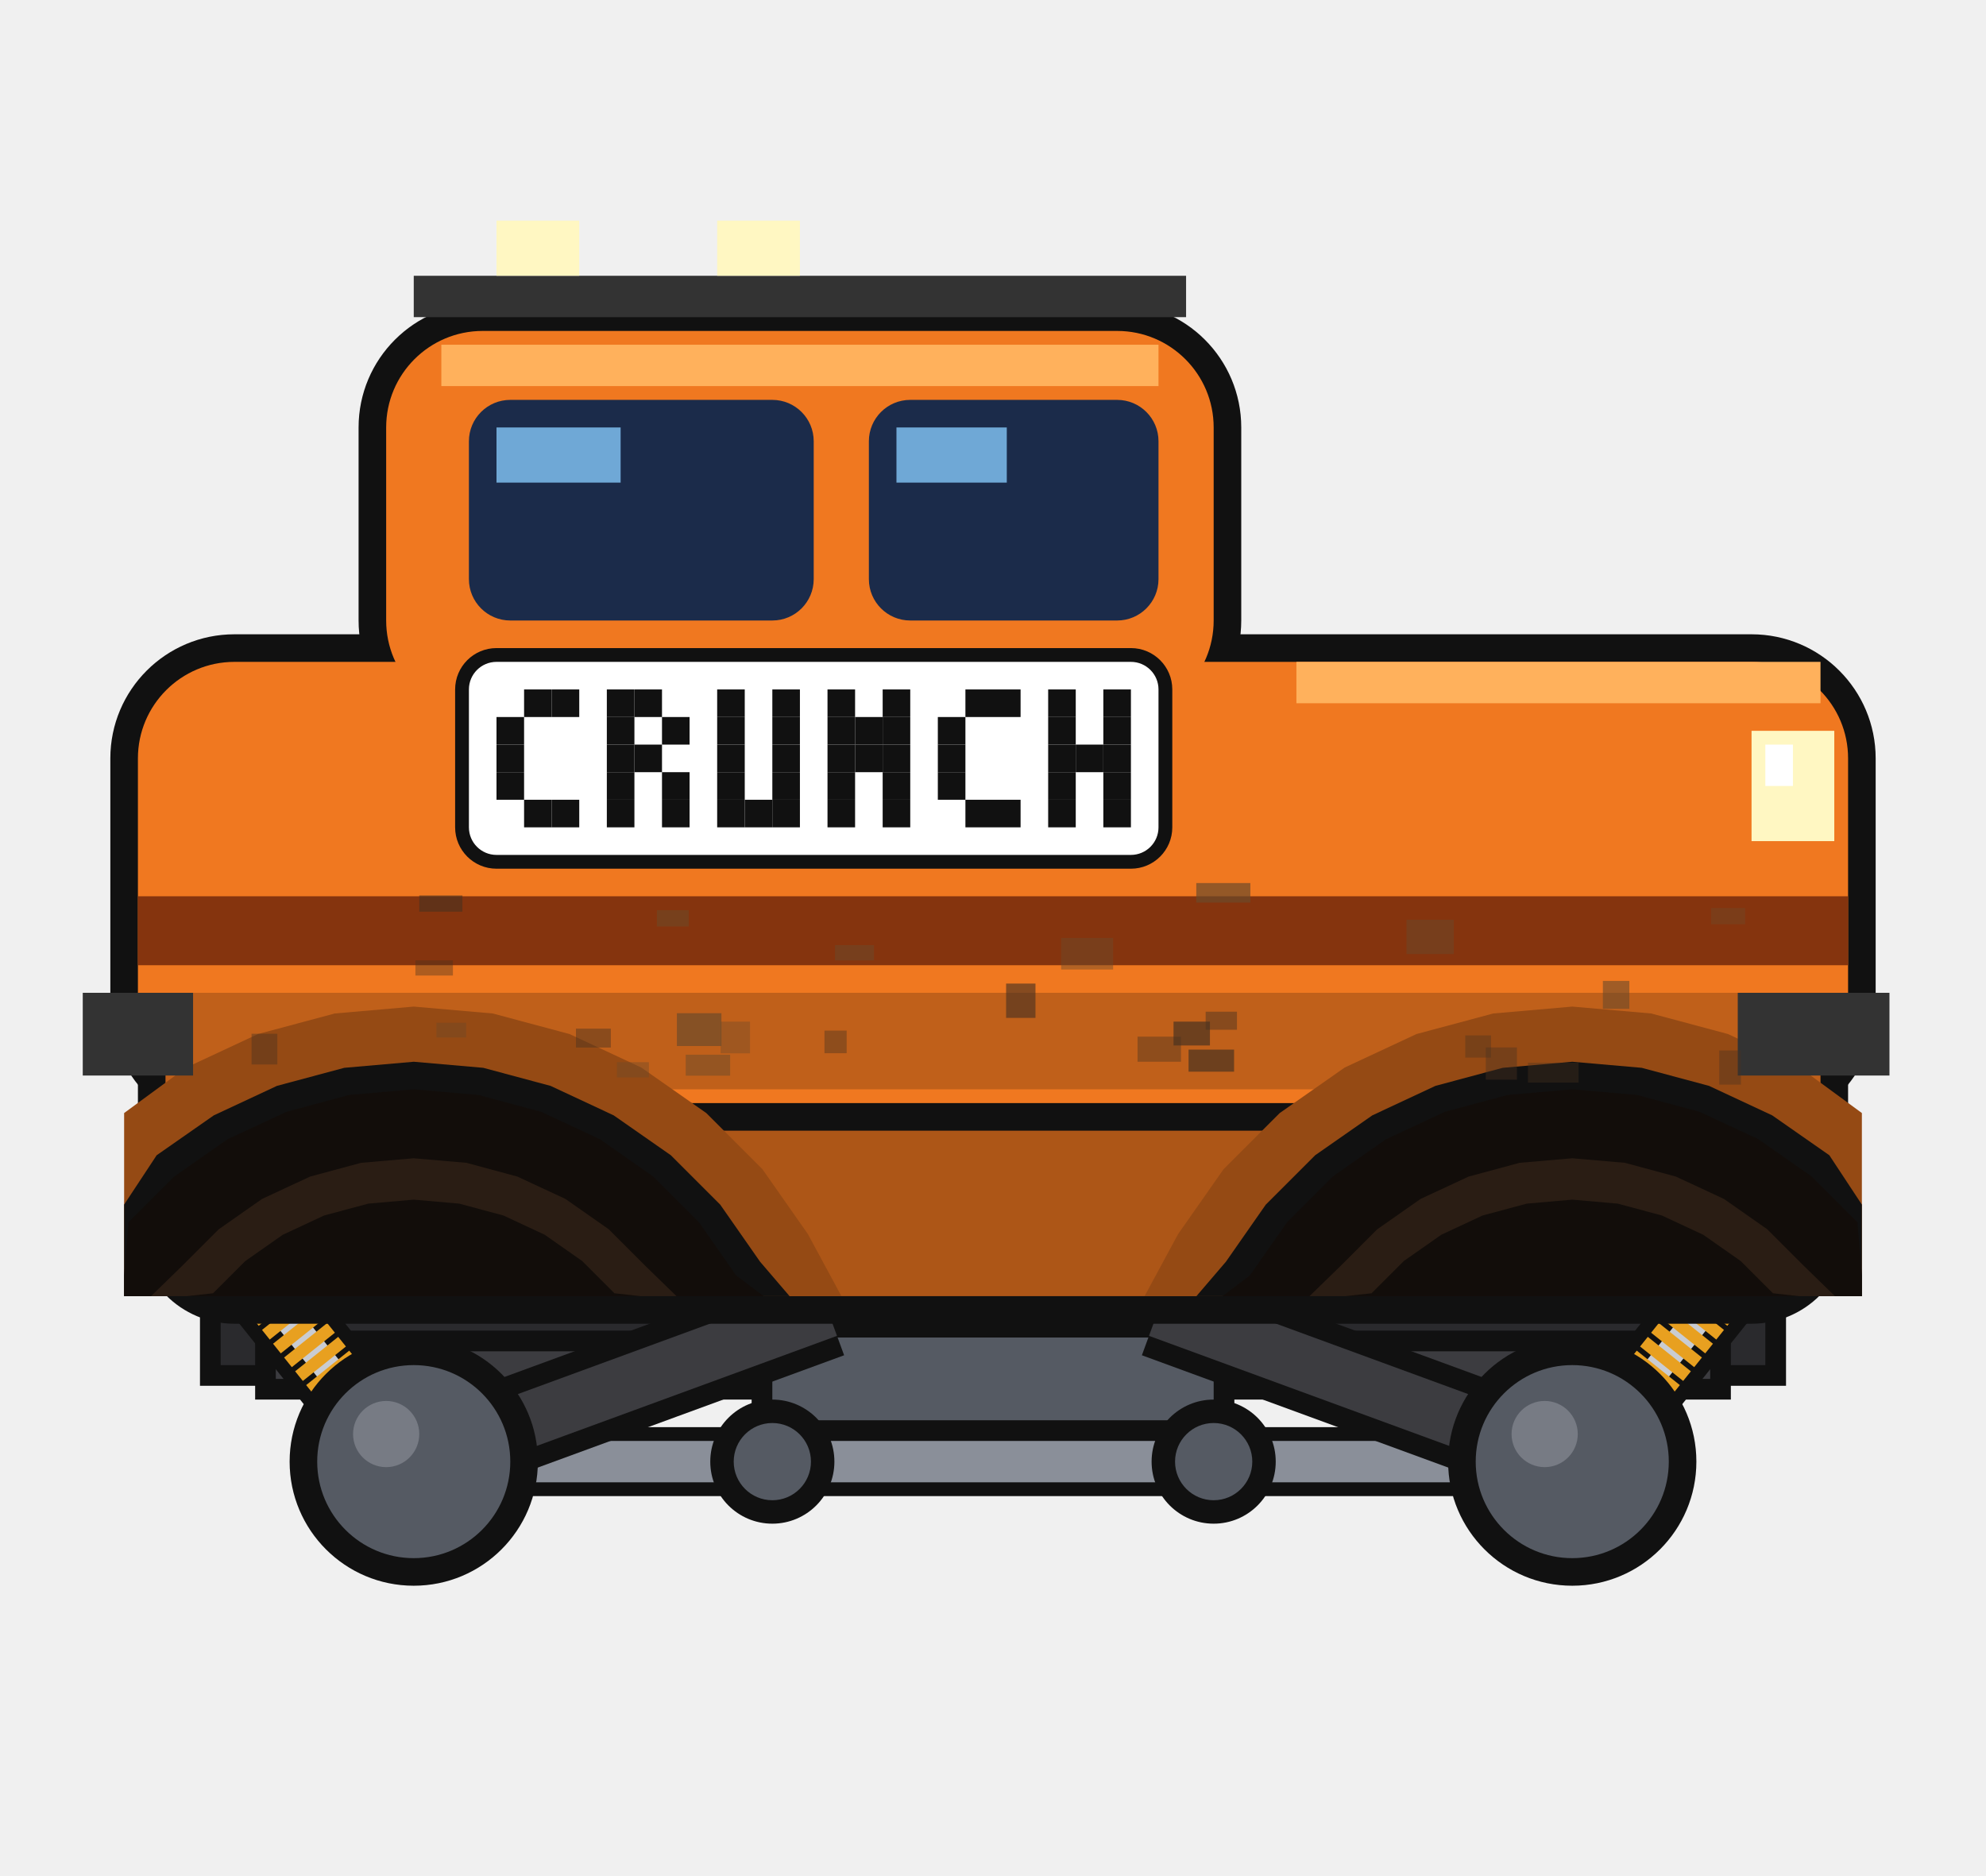
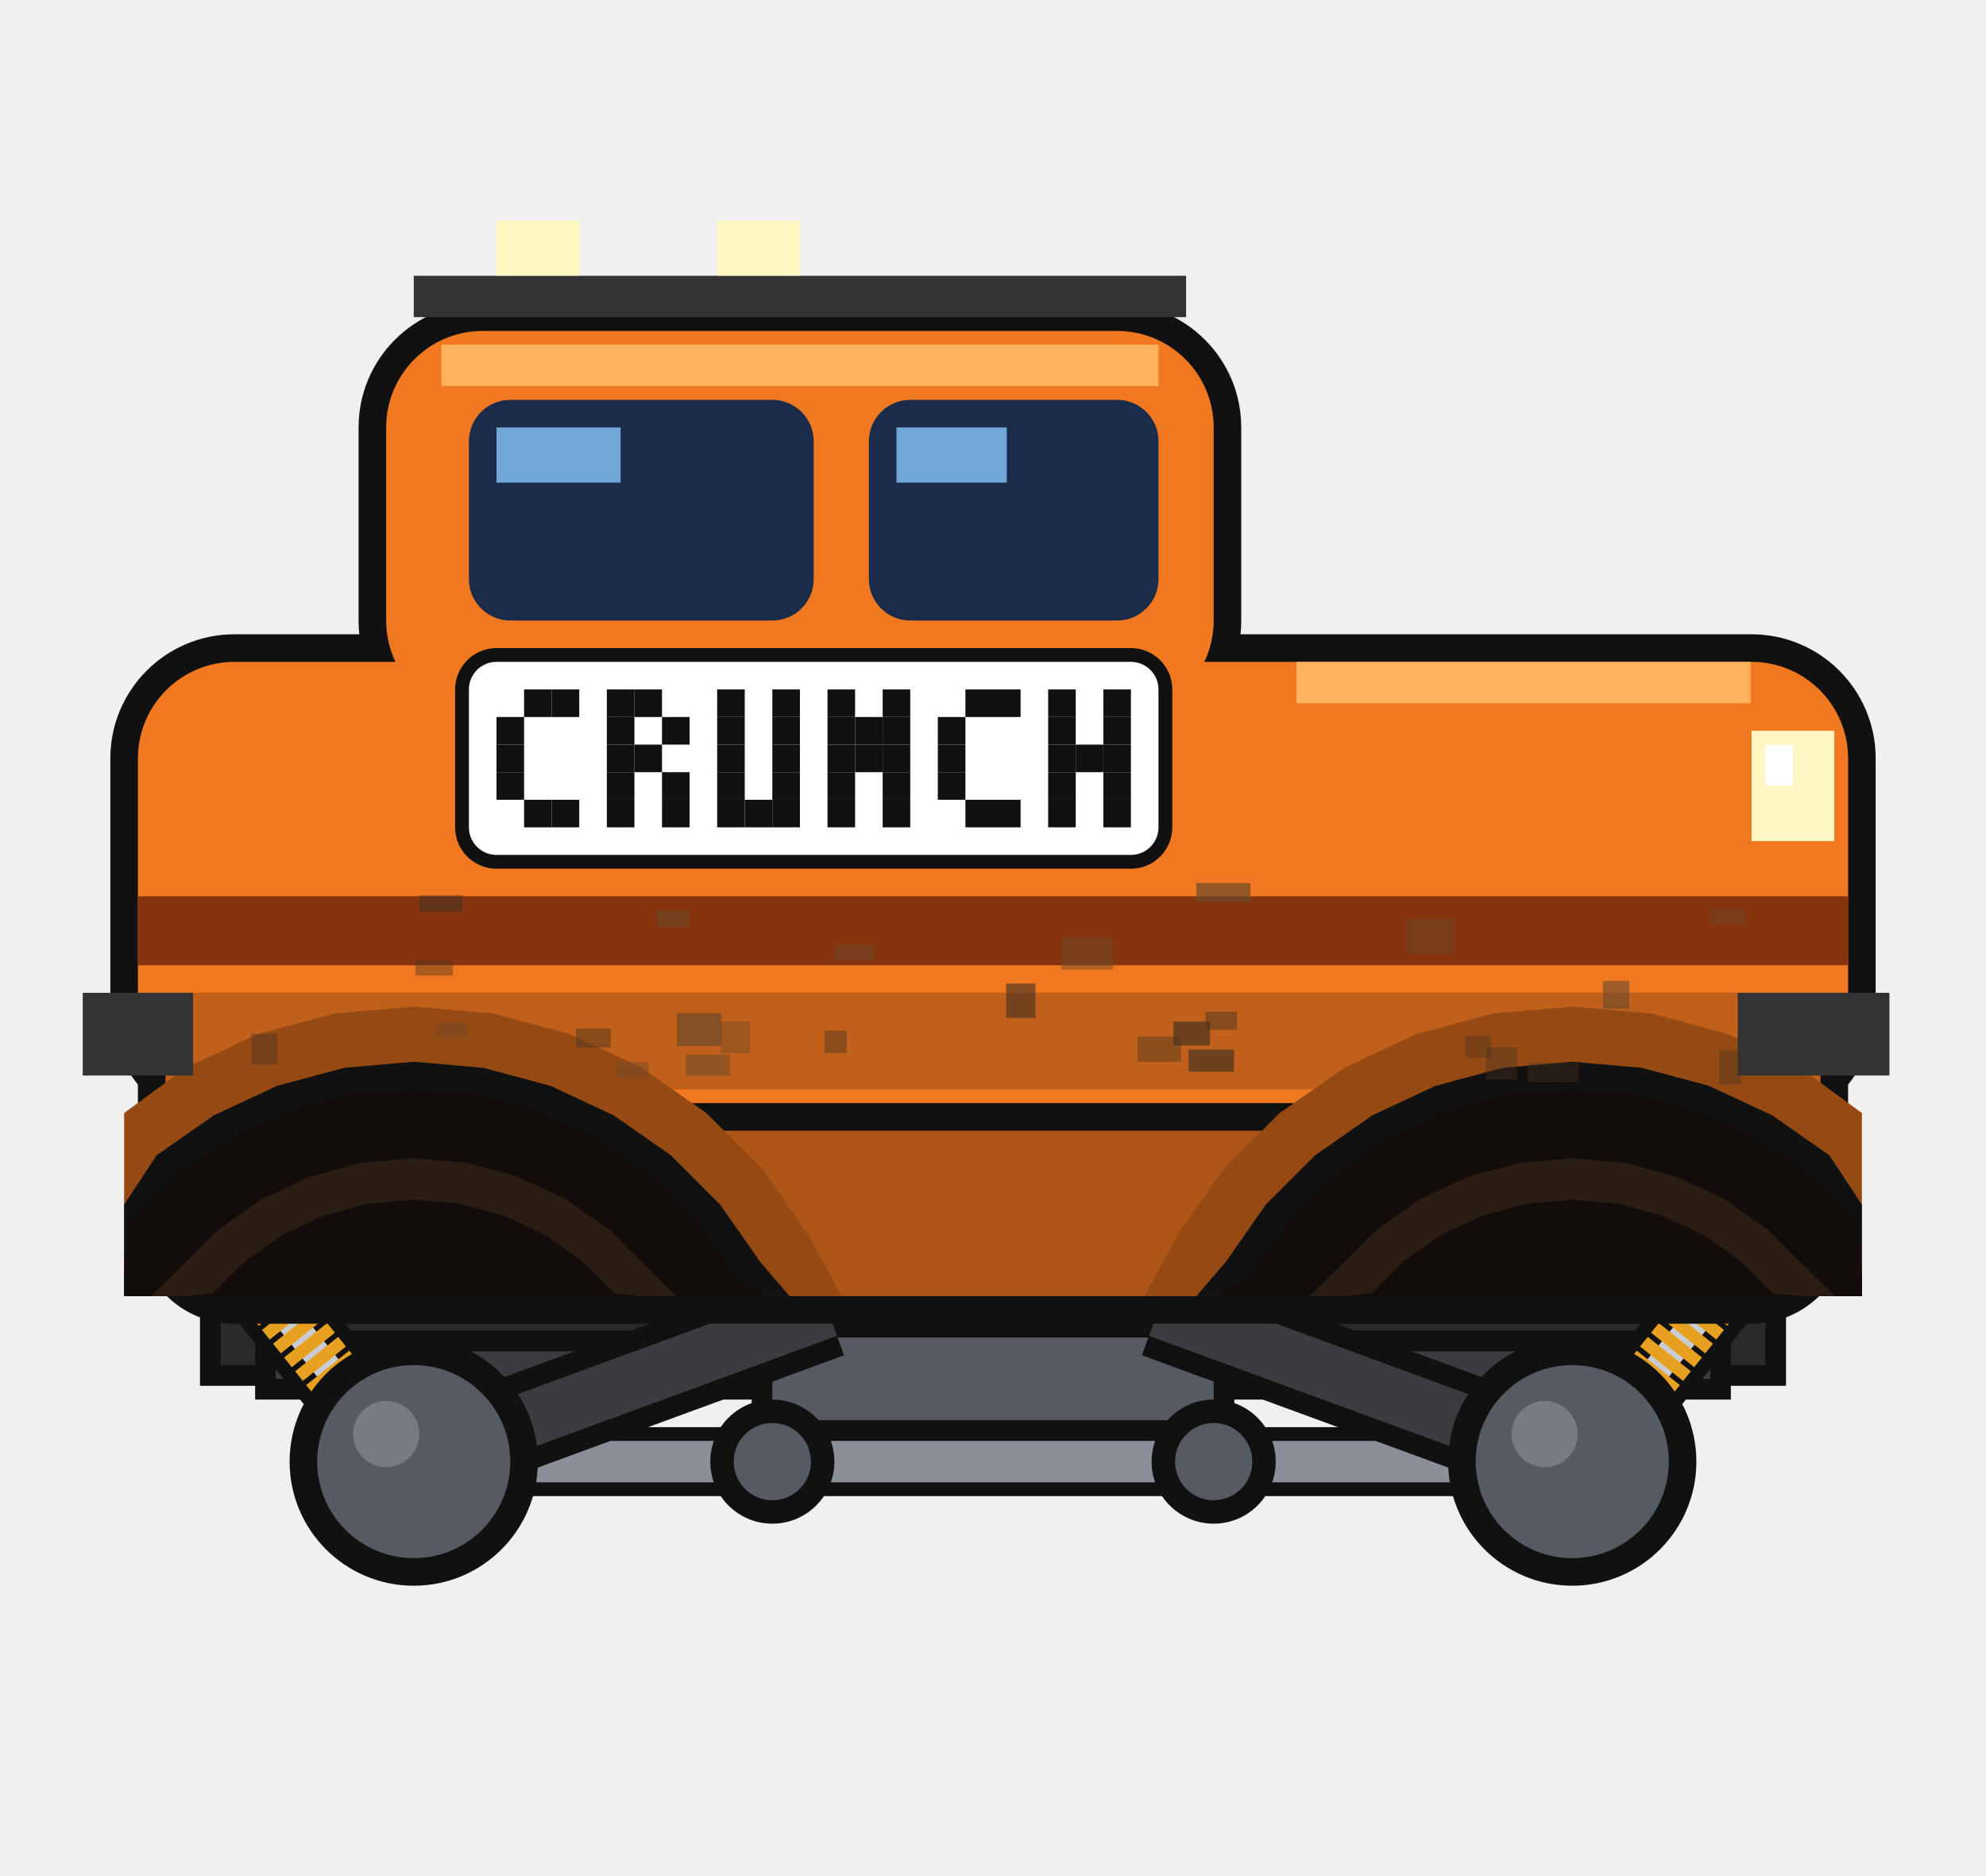
- <svg xmlns="http://www.w3.org/2000/svg" width="144" height="136" viewBox="0 0 144 136">
-   <rect x="14.5" y="89.5" width="115" height="11" fill="#111111" />
-   <rect x="16" y="91" width="112" height="8" fill="#2a2a2d" />
-   <rect x="18.5" y="96.5" width="107" height="5" fill="#111111" />
-   <rect x="20" y="98" width="104" height="2" fill="#3c3c40" />
-   <rect x="54.5" y="95.5" width="35" height="9" fill="#111111" />
-   <rect x="56" y="97" width="32" height="6" fill="#555a63" />
-   <line x1="30" y1="106" x2="114" y2="106" fill="none" stroke="#111111" stroke-width="5" />
-   <line x1="30" y1="106" x2="114" y2="106" fill="none" stroke="#8a8f99" stroke-width="3" />
-   <circle cx="56" cy="106" r="4.5" fill="#111111" />
-   <circle cx="88" cy="106" r="4.5" fill="#111111" />
-   <circle cx="56" cy="106" r="2.8" fill="#555a63" />
-   <circle cx="88" cy="106" r="2.8" fill="#555a63" />
-   <line x1="30" y1="106" x2="60" y2="95" fill="none" stroke="#111111" stroke-width="7" />
-   <line x1="30" y1="106" x2="60" y2="95" fill="none" stroke="#3c3c40" stroke-width="4" />
-   <line x1="18" y1="92" x2="26" y2="102" fill="none" stroke="#111111" stroke-width="6" />
-   <line x1="18" y1="92" x2="26" y2="102" fill="none" stroke="#c9ccd2" stroke-width="2" />
-   <line x1="18.96" y1="93.2" x2="19.52" y2="93.9" fill="none" stroke="#e8a020" stroke-width="4" />
-   <line x1="19.76" y1="94.2" x2="20.32" y2="94.9" fill="none" stroke="#e8a020" stroke-width="4" />
-   <line x1="20.56" y1="95.2" x2="21.12" y2="95.9" fill="none" stroke="#e8a020" stroke-width="4" />
-   <line x1="21.36" y1="96.2" x2="21.92" y2="96.9" fill="none" stroke="#e8a020" stroke-width="4" />
-   <line x1="22.16" y1="97.2" x2="22.72" y2="97.9" fill="none" stroke="#e8a020" stroke-width="4" />
-   <line x1="22.96" y1="98.2" x2="23.52" y2="98.9" fill="none" stroke="#e8a020" stroke-width="4" />
-   <line x1="23.76" y1="99.2" x2="24.32" y2="99.9" fill="none" stroke="#e8a020" stroke-width="4" />
-   <circle cx="30" cy="106" r="9" fill="#111111" />
-   <circle cx="30" cy="106" r="7" fill="#555a63" />
-   <circle cx="28" cy="104" r="2.4" fill="#777b84" />
-   <line x1="114" y1="106" x2="84" y2="95" fill="none" stroke="#111111" stroke-width="7" />
-   <line x1="114" y1="106" x2="84" y2="95" fill="none" stroke="#3c3c40" stroke-width="4" />
-   <line x1="126" y1="92" x2="118" y2="102" fill="none" stroke="#111111" stroke-width="6" />
-   <line x1="126" y1="92" x2="118" y2="102" fill="none" stroke="#c9ccd2" stroke-width="2" />
-   <line x1="125.04" y1="93.2" x2="124.48" y2="93.9" fill="none" stroke="#e8a020" stroke-width="4" />
-   <line x1="124.24" y1="94.2" x2="123.68" y2="94.9" fill="none" stroke="#e8a020" stroke-width="4" />
-   <line x1="123.44" y1="95.2" x2="122.88" y2="95.9" fill="none" stroke="#e8a020" stroke-width="4" />
-   <line x1="122.64" y1="96.2" x2="122.08" y2="96.9" fill="none" stroke="#e8a020" stroke-width="4" />
-   <line x1="121.84" y1="97.2" x2="121.28" y2="97.9" fill="none" stroke="#e8a020" stroke-width="4" />
-   <line x1="121.04" y1="98.2" x2="120.48" y2="98.9" fill="none" stroke="#e8a020" stroke-width="4" />
-   <line x1="120.24" y1="99.2" x2="119.68" y2="99.9" fill="none" stroke="#e8a020" stroke-width="4" />
-   <circle cx="114" cy="106" r="9" fill="#111111" />
-   <circle cx="114" cy="106" r="7" fill="#555a63" />
-   <circle cx="112" cy="104" r="2.4" fill="#777b84" />
-   <rect x="10" y="70" width="124" height="26" rx="7" fill="#111111" />
-   <rect x="12" y="72" width="120" height="22" rx="5" fill="#ad5617" />
-   <rect x="8" y="46" width="128" height="36" rx="9" fill="#111111" />
-   <rect x="26" y="22" width="64" height="32" rx="9" fill="#111111" />
-   <rect x="10" y="48" width="124" height="32" rx="7" fill="#f07820" />
-   <rect x="28" y="24" width="60" height="28" rx="7" fill="#f07820" />
-   <rect x="12" y="72" width="120" height="7" fill="#c0601a" />
-   <rect x="32" y="25" width="52" height="3" fill="#ffb15c" />
-   <rect x="94" y="48" width="38" height="3" fill="#ffb15c" />
-   <rect x="10" y="65" width="124" height="5" fill="#85340e" />
-   <rect x="34" y="29" width="25" height="16" rx="3" fill="#1b2b4a" />
-   <rect x="63" y="29" width="21" height="16" rx="3" fill="#1b2b4a" />
-   <rect x="36" y="31" width="9" height="4" fill="#6fa8d6" />
-   <rect x="65" y="31" width="8" height="4" fill="#6fa8d6" />
-   <polygon points="9,94 9,94 9,94 9,89.5 9,84.79 9,80.72 13.5,77.42 18.71,74.99 24.27,73.5 30,73 35.73,73.5 41.29,74.99 46.5,77.42 51.21,80.72 55.28,84.79 58.58,89.5 61.01,94 62.5,94 63,94" fill="#954a14" />
-   <polygon points="9,94 9,94 9,94 9,91.5 9,87.36 11.36,83.78 15.5,80.89 20.08,78.75 24.96,77.44 30,77 35.04,77.44 39.92,78.75 44.5,80.89 48.64,83.78 52.22,87.36 55.11,91.5 57.25,94 58.56,94 59,94" fill="#111111" />
-   <polygon points="9,94 9,94 9,94 9,92.5 9.32,88.64 12.64,85.32 16.5,82.62 20.77,80.63 25.31,79.41 30,79 34.69,79.41 39.23,80.63 43.5,82.62 47.36,85.32 50.68,88.64 53.38,92.5 55.37,94 56.59,94 57,94" fill="#120d0a" />
-   <polygon points="9,94 9,94 9.33,94 10.95,94 13.15,91.86 15.86,89.15 19,86.95 22.48,85.33 26.18,84.33 30,84 33.82,84.33 37.52,85.33 41,86.95 44.14,89.15 46.85,91.86 49.05,94 50.67,94 51.67,94 52,94" fill="#2a1d14" />
-   <polygon points="11,94 11.29,94 12.15,94 13.55,94 15.45,93.79 17.79,91.45 20.5,89.55 23.5,88.15 26.7,87.29 30,87 33.3,87.29 36.5,88.15 39.5,89.55 42.21,91.45 44.55,93.79 46.45,94 47.85,94 48.71,94 49,94" fill="#120d0a" />
-   <polygon points="81,94 81.5,94 82.99,94 85.42,89.5 88.72,84.79 92.79,80.72 97.5,77.42 102.71,74.99 108.27,73.5 114,73 119.73,73.5 125.29,74.99 130.5,77.42 135,80.72 135,84.79 135,89.5 135,94 135,94 135,94" fill="#954a14" />
-   <polygon points="85,94 85.44,94 86.75,94 88.89,91.5 91.78,87.36 95.36,83.78 99.5,80.89 104.08,78.75 108.96,77.44 114,77 119.04,77.44 123.92,78.75 128.5,80.89 132.64,83.78 135,87.36 135,91.5 135,94 135,94 135,94" fill="#111111" />
-   <polygon points="87,94 87.41,94 88.63,94 90.62,92.5 93.32,88.64 96.64,85.32 100.5,82.62 104.77,80.63 109.31,79.41 114,79 118.69,79.41 123.23,80.63 127.5,82.62 131.36,85.32 134.68,88.64 135,92.5 135,94 135,94 135,94" fill="#120d0a" />
-   <polygon points="92,94 92.33,94 93.33,94 94.95,94 97.15,91.86 99.86,89.15 103,86.95 106.48,85.33 110.18,84.33 114,84 117.82,84.33 121.52,85.33 125,86.95 128.14,89.15 130.85,91.86 133.05,94 134.67,94 135,94 135,94" fill="#2a1d14" />
-   <polygon points="95,94 95.29,94 96.15,94 97.55,94 99.45,93.79 101.79,91.45 104.5,89.55 107.5,88.15 110.7,87.29 114,87 117.3,87.29 120.5,88.15 123.5,89.55 126.21,91.45 128.55,93.79 130.45,94 131.85,94 132.71,94 133,94" fill="#120d0a" />
-   <rect x="33" y="47" width="52" height="16" rx="3" fill="#111111" />
-   <rect x="34" y="48" width="50" height="14" rx="2" fill="#ffffff" />
-   <rect x="38" y="50" width="2" height="2" fill="#111111" />
-   <rect x="40" y="50" width="2" height="2" fill="#111111" />
-   <rect x="36" y="52" width="2" height="2" fill="#111111" />
-   <rect x="36" y="54" width="2" height="2" fill="#111111" />
-   <rect x="36" y="56" width="2" height="2" fill="#111111" />
-   <rect x="38" y="58" width="2" height="2" fill="#111111" />
-   <rect x="40" y="58" width="2" height="2" fill="#111111" />
-   <rect x="44" y="50" width="2" height="2" fill="#111111" />
-   <rect x="46" y="50" width="2" height="2" fill="#111111" />
-   <rect x="44" y="52" width="2" height="2" fill="#111111" />
-   <rect x="48" y="52" width="2" height="2" fill="#111111" />
-   <rect x="44" y="54" width="2" height="2" fill="#111111" />
-   <rect x="46" y="54" width="2" height="2" fill="#111111" />
-   <rect x="44" y="56" width="2" height="2" fill="#111111" />
-   <rect x="48" y="56" width="2" height="2" fill="#111111" />
-   <rect x="44" y="58" width="2" height="2" fill="#111111" />
-   <rect x="48" y="58" width="2" height="2" fill="#111111" />
-   <rect x="52" y="50" width="2" height="2" fill="#111111" />
-   <rect x="56" y="50" width="2" height="2" fill="#111111" />
-   <rect x="52" y="52" width="2" height="2" fill="#111111" />
-   <rect x="56" y="52" width="2" height="2" fill="#111111" />
-   <rect x="52" y="54" width="2" height="2" fill="#111111" />
-   <rect x="56" y="54" width="2" height="2" fill="#111111" />
-   <rect x="52" y="56" width="2" height="2" fill="#111111" />
-   <rect x="56" y="56" width="2" height="2" fill="#111111" />
-   <rect x="52" y="58" width="2" height="2" fill="#111111" />
-   <rect x="54" y="58" width="2" height="2" fill="#111111" />
-   <rect x="56" y="58" width="2" height="2" fill="#111111" />
-   <rect x="60" y="50" width="2" height="2" fill="#111111" />
-   <rect x="64" y="50" width="2" height="2" fill="#111111" />
-   <rect x="60" y="52" width="2" height="2" fill="#111111" />
-   <rect x="62" y="52" width="2" height="2" fill="#111111" />
-   <rect x="64" y="52" width="2" height="2" fill="#111111" />
-   <rect x="60" y="54" width="2" height="2" fill="#111111" />
-   <rect x="62" y="54" width="2" height="2" fill="#111111" />
-   <rect x="64" y="54" width="2" height="2" fill="#111111" />
-   <rect x="60" y="56" width="2" height="2" fill="#111111" />
-   <rect x="64" y="56" width="2" height="2" fill="#111111" />
-   <rect x="60" y="58" width="2" height="2" fill="#111111" />
-   <rect x="64" y="58" width="2" height="2" fill="#111111" />
-   <rect x="70" y="50" width="2" height="2" fill="#111111" />
-   <rect x="72" y="50" width="2" height="2" fill="#111111" />
-   <rect x="68" y="52" width="2" height="2" fill="#111111" />
-   <rect x="68" y="54" width="2" height="2" fill="#111111" />
-   <rect x="68" y="56" width="2" height="2" fill="#111111" />
-   <rect x="70" y="58" width="2" height="2" fill="#111111" />
-   <rect x="72" y="58" width="2" height="2" fill="#111111" />
-   <rect x="76" y="50" width="2" height="2" fill="#111111" />
-   <rect x="80" y="50" width="2" height="2" fill="#111111" />
-   <rect x="76" y="52" width="2" height="2" fill="#111111" />
-   <rect x="80" y="52" width="2" height="2" fill="#111111" />
-   <rect x="76" y="54" width="2" height="2" fill="#111111" />
-   <rect x="78" y="54" width="2" height="2" fill="#111111" />
-   <rect x="80" y="54" width="2" height="2" fill="#111111" />
-   <rect x="76" y="56" width="2" height="2" fill="#111111" />
-   <rect x="80" y="56" width="2" height="2" fill="#111111" />
-   <rect x="76" y="58" width="2" height="2" fill="#111111" />
-   <rect x="80" y="58" width="2" height="2" fill="#111111" />
-   <rect x="30" y="20" width="56" height="3" fill="#333333" />
-   <rect x="36" y="16" width="6" height="4" fill="#fff7c2" />
-   <rect x="52" y="16" width="6" height="4" fill="#fff7c2" />
-   <rect x="127" y="53" width="6" height="8" fill="#fff7c2" />
-   <rect x="128" y="54" width="2" height="3" fill="#ffffff" />
-   <rect x="126" y="72" width="11" height="6" fill="#333333" />
-   <rect x="6" y="72" width="8" height="6" fill="#333333" />
-   <rect x="86.74" y="64.04" width="3.92" height="1.42" fill="#6b4a2a" fill-opacity="0.69" />
-   <rect x="85.09" y="74.09" width="2.64" height="1.73" fill="#4a3220" fill-opacity="0.7" />
-   <rect x="30.12" y="69.65" width="2.72" height="1.1" fill="#4a3220" fill-opacity="0.4" />
-   <rect x="59.78" y="74.74" width="1.61" height="1.64" fill="#4a3220" fill-opacity="0.42" />
-   <rect x="82.48" y="75.18" width="3.15" height="1.82" fill="#4a3220" fill-opacity="0.42" />
-   <rect x="101.98" y="66.7" width="3.43" height="2.49" fill="#6b4a2a" fill-opacity="0.51" />
-   <rect x="41.76" y="74.6" width="2.53" height="1.37" fill="#4a3220" fill-opacity="0.46" />
-   <rect x="31.64" y="74.17" width="2.16" height="1.07" fill="#6b4a2a" fill-opacity="0.39" />
-   <rect x="86.18" y="76.12" width="3.3" height="1.6" fill="#4a3220" fill-opacity="0.7" />
-   <rect x="49.08" y="73.48" width="3.23" height="2.38" fill="#6b4a2a" fill-opacity="0.67" />
-   <rect x="110.79" y="77.07" width="3.67" height="1.44" fill="#4a3220" fill-opacity="0.36" />
-   <rect x="116.22" y="71.14" width="1.92" height="2.02" fill="#6b4a2a" fill-opacity="0.6" />
-   <rect x="124.07" y="65.85" width="2.47" height="1.18" fill="#6b4a2a" fill-opacity="0.41" />
-   <rect x="60.54" y="68.54" width="2.83" height="1.11" fill="#6b4a2a" fill-opacity="0.53" />
-   <rect x="107.73" y="75.96" width="2.26" height="2.34" fill="#4a3220" fill-opacity="0.41" />
-   <rect x="47.63" y="66.01" width="2.31" height="1.18" fill="#6b4a2a" fill-opacity="0.54" />
-   <rect x="30.4" y="64.94" width="3.13" height="1.18" fill="#4a3220" fill-opacity="0.59" />
-   <rect x="72.95" y="71.33" width="2.13" height="2.49" fill="#4a3220" fill-opacity="0.63" />
-   <rect x="124.66" y="76.18" width="1.57" height="2.48" fill="#4a3220" fill-opacity="0.41" />
-   <rect x="52.25" y="74.09" width="2.13" height="2.3" fill="#6b4a2a" fill-opacity="0.38" />
-   <rect x="106.24" y="75.09" width="1.87" height="1.61" fill="#4a3220" fill-opacity="0.38" />
-   <rect x="76.94" y="68.02" width="3.77" height="2.29" fill="#6b4a2a" fill-opacity="0.46" />
-   <rect x="87.42" y="73.37" width="2.27" height="1.31" fill="#4a3220" fill-opacity="0.48" />
-   <rect x="44.73" y="77.03" width="2.32" height="1.11" fill="#6b4a2a" fill-opacity="0.41" />
-   <rect x="18.24" y="74.97" width="1.87" height="2.23" fill="#4a3220" fill-opacity="0.44" />
-   <rect x="49.72" y="76.49" width="3.22" height="1.52" fill="#6b4a2a" fill-opacity="0.5" />
+ <svg xmlns="http://www.w3.org/2000/svg" width="144" height="136" viewBox="0 0 144 136" version="1.1" id="svg148">
+   <defs id="defs148" />
+   <rect x="14.5" y="89.5" width="115" height="11" fill="#111111" id="rect1" />
+   <rect x="16" y="91" width="112" height="8" fill="#2a2a2d" id="rect2" />
+   <rect x="18.5" y="96.5" width="107" height="5" fill="#111111" id="rect3" />
+   <rect x="20" y="98" width="104" height="2" fill="#3c3c40" id="rect4" />
+   <rect x="54.5" y="95.5" width="35" height="9" fill="#111111" id="rect5" />
+   <rect x="56" y="97" width="32" height="6" fill="#555a63" id="rect6" />
+   <line x1="30" y1="106" x2="114" y2="106" fill="none" stroke="#111111" stroke-width="5" id="line6" />
+   <line x1="30" y1="106" x2="114" y2="106" fill="none" stroke="#8a8f99" stroke-width="3" id="line7" />
+   <circle cx="56" cy="106" r="4.5" fill="#111111" id="circle7" />
+   <circle cx="88" cy="106" r="4.5" fill="#111111" id="circle8" />
+   <circle cx="56" cy="106" r="2.8" fill="#555a63" id="circle9" />
+   <circle cx="88" cy="106" r="2.8" fill="#555a63" id="circle10" />
+   <line x1="30" y1="106" x2="60" y2="95" fill="none" stroke="#111111" stroke-width="7" id="line10" />
+   <line x1="30" y1="106" x2="60" y2="95" fill="none" stroke="#3c3c40" stroke-width="4" id="line11" />
+   <line x1="18" y1="92" x2="26" y2="102" fill="none" stroke="#111111" stroke-width="6" id="line12" />
+   <line x1="18" y1="92" x2="26" y2="102" fill="none" stroke="#c9ccd2" stroke-width="2" id="line13" />
+   <line x1="18.96" y1="93.2" x2="19.52" y2="93.9" fill="none" stroke="#e8a020" stroke-width="4" id="line14" />
+   <line x1="19.76" y1="94.2" x2="20.32" y2="94.9" fill="none" stroke="#e8a020" stroke-width="4" id="line15" />
+   <line x1="20.56" y1="95.2" x2="21.12" y2="95.9" fill="none" stroke="#e8a020" stroke-width="4" id="line16" />
+   <line x1="21.36" y1="96.2" x2="21.92" y2="96.9" fill="none" stroke="#e8a020" stroke-width="4" id="line17" />
+   <line x1="22.16" y1="97.2" x2="22.72" y2="97.9" fill="none" stroke="#e8a020" stroke-width="4" id="line18" />
+   <line x1="22.96" y1="98.2" x2="23.52" y2="98.9" fill="none" stroke="#e8a020" stroke-width="4" id="line19" />
+   <line x1="23.76" y1="99.2" x2="24.32" y2="99.9" fill="none" stroke="#e8a020" stroke-width="4" id="line20" />
+   <circle cx="30" cy="106" r="9" fill="#111111" id="circle20" />
+   <circle cx="30" cy="106" r="7" fill="#555a63" id="circle21" />
+   <circle cx="28" cy="104" r="2.4" fill="#777b84" id="circle22" />
+   <line x1="114" y1="106" x2="84" y2="95" fill="none" stroke="#111111" stroke-width="7" id="line22" />
+   <line x1="114" y1="106" x2="84" y2="95" fill="none" stroke="#3c3c40" stroke-width="4" id="line23" />
+   <line x1="126" y1="92" x2="118" y2="102" fill="none" stroke="#111111" stroke-width="6" id="line24" />
+   <line x1="126" y1="92" x2="118" y2="102" fill="none" stroke="#c9ccd2" stroke-width="2" id="line25" />
+   <line x1="125.04" y1="93.2" x2="124.48" y2="93.9" fill="none" stroke="#e8a020" stroke-width="4" id="line26" />
+   <line x1="124.24" y1="94.2" x2="123.68" y2="94.9" fill="none" stroke="#e8a020" stroke-width="4" id="line27" />
+   <line x1="123.44" y1="95.2" x2="122.88" y2="95.9" fill="none" stroke="#e8a020" stroke-width="4" id="line28" />
+   <line x1="122.64" y1="96.2" x2="122.08" y2="96.9" fill="none" stroke="#e8a020" stroke-width="4" id="line29" />
+   <line x1="121.84" y1="97.2" x2="121.28" y2="97.9" fill="none" stroke="#e8a020" stroke-width="4" id="line30" />
+   <line x1="121.04" y1="98.2" x2="120.48" y2="98.9" fill="none" stroke="#e8a020" stroke-width="4" id="line31" />
+   <line x1="120.24" y1="99.2" x2="119.68" y2="99.9" fill="none" stroke="#e8a020" stroke-width="4" id="line32" />
+   <circle cx="114" cy="106" r="9" fill="#111111" id="circle32" />
+   <circle cx="114" cy="106" r="7" fill="#555a63" id="circle33" />
+   <circle cx="112" cy="104" r="2.4" fill="#777b84" id="circle34" />
+   <rect x="10" y="70" width="124" height="26" rx="7" fill="#111111" id="rect34" />
+   <rect x="12" y="72" width="120" height="22" rx="5" fill="#ad5617" id="rect35" />
+   <rect x="8" y="46" width="128" height="36" rx="9" fill="#111111" id="rect36" />
+   <rect x="26" y="22" width="64" height="32" rx="9" fill="#111111" id="rect37" />
+   <rect x="10" y="48" width="124" height="32" rx="7" fill="#f07820" id="rect38" />
+   <rect x="28" y="24" width="60" height="28" rx="7" fill="#f07820" id="rect39" />
+   <rect x="12" y="72" width="120" height="7" fill="#c0601a" id="rect40" />
+   <rect x="32" y="25" width="52" height="3" fill="#ffb15c" id="rect41" />
+   <rect x="94" y="48" width="32.933" height="3" fill="#ffb15c" id="rect42" style="stroke-width:0.931" />
+   <rect x="10" y="65" width="124" height="5" fill="#85340e" id="rect43" />
+   <rect x="34" y="29" width="25" height="16" rx="3" fill="#1b2b4a" id="rect44" />
+   <rect x="63" y="29" width="21" height="16" rx="3" fill="#1b2b4a" id="rect45" />
+   <rect x="36" y="31" width="9" height="4" fill="#6fa8d6" id="rect46" />
+   <rect x="65" y="31" width="8" height="4" fill="#6fa8d6" id="rect47" />
+   <polygon points="9,94 9,94 9,94 9,89.5 9,84.79 9,80.72 13.5,77.42 18.71,74.99 24.27,73.5 30,73 35.73,73.5 41.29,74.99 46.5,77.42 51.21,80.72 55.28,84.79 58.58,89.5 61.01,94 62.5,94 63,94" fill="#954a14" id="polygon47" />
+   <polygon points="9,94 9,94 9,94 9,91.5 9,87.36 11.36,83.78 15.5,80.89 20.08,78.75 24.96,77.44 30,77 35.04,77.44 39.92,78.75 44.5,80.89 48.64,83.78 52.22,87.36 55.11,91.5 57.25,94 58.56,94 59,94" fill="#111111" id="polygon48" />
+   <polygon points="9,94 9,94 9,94 9,92.5 9.32,88.64 12.64,85.32 16.5,82.62 20.77,80.63 25.31,79.41 30,79 34.69,79.41 39.23,80.63 43.5,82.62 47.36,85.32 50.68,88.64 53.38,92.5 55.37,94 56.59,94 57,94" fill="#120d0a" id="polygon49" />
+   <polygon points="9,94 9,94 9.33,94 10.95,94 13.15,91.86 15.86,89.15 19,86.95 22.48,85.33 26.18,84.33 30,84 33.82,84.33 37.52,85.33 41,86.95 44.14,89.15 46.85,91.86 49.05,94 50.67,94 51.67,94 52,94" fill="#2a1d14" id="polygon50" />
+   <polygon points="11,94 11.29,94 12.15,94 13.55,94 15.45,93.79 17.79,91.45 20.5,89.55 23.5,88.15 26.7,87.29 30,87 33.3,87.29 36.5,88.15 39.5,89.55 42.21,91.45 44.55,93.79 46.45,94 47.85,94 48.71,94 49,94" fill="#120d0a" id="polygon51" />
+   <polygon points="81,94 81.5,94 82.99,94 85.42,89.5 88.72,84.79 92.79,80.72 97.5,77.42 102.71,74.99 108.27,73.5 114,73 119.73,73.5 125.29,74.99 130.5,77.42 135,80.72 135,84.79 135,89.5 135,94 135,94 135,94" fill="#954a14" id="polygon52" />
+   <polygon points="85,94 85.44,94 86.75,94 88.89,91.5 91.78,87.36 95.36,83.78 99.5,80.89 104.08,78.75 108.96,77.44 114,77 119.04,77.44 123.92,78.75 128.5,80.89 132.64,83.78 135,87.36 135,91.5 135,94 135,94 135,94" fill="#111111" id="polygon53" />
+   <polygon points="87,94 87.41,94 88.63,94 90.62,92.5 93.32,88.64 96.64,85.32 100.5,82.62 104.77,80.63 109.31,79.41 114,79 118.69,79.41 123.23,80.63 127.5,82.62 131.36,85.32 134.68,88.64 135,92.5 135,94 135,94 135,94" fill="#120d0a" id="polygon54" />
+   <polygon points="92,94 92.33,94 93.33,94 94.95,94 97.15,91.86 99.86,89.15 103,86.95 106.48,85.33 110.18,84.33 114,84 117.82,84.33 121.52,85.33 125,86.95 128.14,89.15 130.85,91.86 133.05,94 134.67,94 135,94 135,94" fill="#2a1d14" id="polygon55" />
+   <polygon points="95,94 95.29,94 96.15,94 97.55,94 99.45,93.79 101.79,91.45 104.5,89.55 107.5,88.15 110.7,87.29 114,87 117.3,87.29 120.5,88.15 123.5,89.55 126.21,91.45 128.55,93.79 130.45,94 131.85,94 132.71,94 133,94" fill="#120d0a" id="polygon56" />
+   <rect x="33" y="47" width="52" height="16" rx="3" fill="#111111" id="rect56" />
+   <rect x="34" y="48" width="50" height="14" rx="2" fill="#ffffff" id="rect57" />
+   <rect x="38" y="50" width="2" height="2" fill="#111111" id="rect58" />
+   <rect x="40" y="50" width="2" height="2" fill="#111111" id="rect59" />
+   <rect x="36" y="52" width="2" height="2" fill="#111111" id="rect60" />
+   <rect x="36" y="54" width="2" height="2" fill="#111111" id="rect61" />
+   <rect x="36" y="56" width="2" height="2" fill="#111111" id="rect62" />
+   <rect x="38" y="58" width="2" height="2" fill="#111111" id="rect63" />
+   <rect x="40" y="58" width="2" height="2" fill="#111111" id="rect64" />
+   <rect x="44" y="50" width="2" height="2" fill="#111111" id="rect65" />
+   <rect x="46" y="50" width="2" height="2" fill="#111111" id="rect66" />
+   <rect x="44" y="52" width="2" height="2" fill="#111111" id="rect67" />
+   <rect x="48" y="52" width="2" height="2" fill="#111111" id="rect68" />
+   <rect x="44" y="54" width="2" height="2" fill="#111111" id="rect69" />
+   <rect x="46" y="54" width="2" height="2" fill="#111111" id="rect70" />
+   <rect x="44" y="56" width="2" height="2" fill="#111111" id="rect71" />
+   <rect x="48" y="56" width="2" height="2" fill="#111111" id="rect72" />
+   <rect x="44" y="58" width="2" height="2" fill="#111111" id="rect73" />
+   <rect x="48" y="58" width="2" height="2" fill="#111111" id="rect74" />
+   <rect x="52" y="50" width="2" height="2" fill="#111111" id="rect75" />
+   <rect x="56" y="50" width="2" height="2" fill="#111111" id="rect76" />
+   <rect x="52" y="52" width="2" height="2" fill="#111111" id="rect77" />
+   <rect x="56" y="52" width="2" height="2" fill="#111111" id="rect78" />
+   <rect x="52" y="54" width="2" height="2" fill="#111111" id="rect79" />
+   <rect x="56" y="54" width="2" height="2" fill="#111111" id="rect80" />
+   <rect x="52" y="56" width="2" height="2" fill="#111111" id="rect81" />
+   <rect x="56" y="56" width="2" height="2" fill="#111111" id="rect82" />
+   <rect x="52" y="58" width="2" height="2" fill="#111111" id="rect83" />
+   <rect x="54" y="58" width="2" height="2" fill="#111111" id="rect84" />
+   <rect x="56" y="58" width="2" height="2" fill="#111111" id="rect85" />
+   <rect x="60" y="50" width="2" height="2" fill="#111111" id="rect86" />
+   <rect x="64" y="50" width="2" height="2" fill="#111111" id="rect87" />
+   <rect x="60" y="52" width="2" height="2" fill="#111111" id="rect88" />
+   <rect x="62" y="52" width="2" height="2" fill="#111111" id="rect89" />
+   <rect x="64" y="52" width="2" height="2" fill="#111111" id="rect90" />
+   <rect x="60" y="54" width="2" height="2" fill="#111111" id="rect91" />
+   <rect x="62" y="54" width="2" height="2" fill="#111111" id="rect92" />
+   <rect x="64" y="54" width="2" height="2" fill="#111111" id="rect93" />
+   <rect x="60" y="56" width="2" height="2" fill="#111111" id="rect94" />
+   <rect x="64" y="56" width="2" height="2" fill="#111111" id="rect95" />
+   <rect x="60" y="58" width="2" height="2" fill="#111111" id="rect96" />
+   <rect x="64" y="58" width="2" height="2" fill="#111111" id="rect97" />
+   <rect x="70" y="50" width="2" height="2" fill="#111111" id="rect98" />
+   <rect x="72" y="50" width="2" height="2" fill="#111111" id="rect99" />
+   <rect x="68" y="52" width="2" height="2" fill="#111111" id="rect100" />
+   <rect x="68" y="54" width="2" height="2" fill="#111111" id="rect101" />
+   <rect x="68" y="56" width="2" height="2" fill="#111111" id="rect102" />
+   <rect x="70" y="58" width="2" height="2" fill="#111111" id="rect103" />
+   <rect x="72" y="58" width="2" height="2" fill="#111111" id="rect104" />
+   <rect x="76" y="50" width="2" height="2" fill="#111111" id="rect105" />
+   <rect x="80" y="50" width="2" height="2" fill="#111111" id="rect106" />
+   <rect x="76" y="52" width="2" height="2" fill="#111111" id="rect107" />
+   <rect x="80" y="52" width="2" height="2" fill="#111111" id="rect108" />
+   <rect x="76" y="54" width="2" height="2" fill="#111111" id="rect109" />
+   <rect x="78" y="54" width="2" height="2" fill="#111111" id="rect110" />
+   <rect x="80" y="54" width="2" height="2" fill="#111111" id="rect111" />
+   <rect x="76" y="56" width="2" height="2" fill="#111111" id="rect112" />
+   <rect x="80" y="56" width="2" height="2" fill="#111111" id="rect113" />
+   <rect x="76" y="58" width="2" height="2" fill="#111111" id="rect114" />
+   <rect x="80" y="58" width="2" height="2" fill="#111111" id="rect115" />
+   <rect x="30" y="20" width="56" height="3" fill="#333333" id="rect116" />
+   <rect x="36" y="16" width="6" height="4" fill="#fff7c2" id="rect117" />
+   <rect x="52" y="16" width="6" height="4" fill="#fff7c2" id="rect118" />
+   <rect x="127" y="53" width="6" height="8" fill="#fff7c2" id="rect119" />
+   <rect x="128" y="54" width="2" height="3" fill="#ffffff" id="rect120" />
+   <rect x="126" y="72" width="11" height="6" fill="#333333" id="rect121" />
+   <rect x="6" y="72" width="8" height="6" fill="#333333" id="rect122" />
+   <rect x="86.74" y="64.04" width="3.92" height="1.42" fill="#6b4a2a" fill-opacity="0.69" id="rect123" />
+   <rect x="85.09" y="74.09" width="2.64" height="1.73" fill="#4a3220" fill-opacity="0.7" id="rect124" />
+   <rect x="30.12" y="69.65" width="2.72" height="1.1" fill="#4a3220" fill-opacity="0.4" id="rect125" />
+   <rect x="59.78" y="74.74" width="1.61" height="1.64" fill="#4a3220" fill-opacity="0.42" id="rect126" />
+   <rect x="82.48" y="75.18" width="3.15" height="1.82" fill="#4a3220" fill-opacity="0.42" id="rect127" />
+   <rect x="101.98" y="66.7" width="3.43" height="2.49" fill="#6b4a2a" fill-opacity="0.51" id="rect128" />
+   <rect x="41.76" y="74.6" width="2.53" height="1.37" fill="#4a3220" fill-opacity="0.46" id="rect129" />
+   <rect x="31.64" y="74.17" width="2.16" height="1.07" fill="#6b4a2a" fill-opacity="0.39" id="rect130" />
+   <rect x="86.18" y="76.12" width="3.3" height="1.6" fill="#4a3220" fill-opacity="0.7" id="rect131" />
+   <rect x="49.08" y="73.48" width="3.23" height="2.38" fill="#6b4a2a" fill-opacity="0.67" id="rect132" />
+   <rect x="110.79" y="77.07" width="3.67" height="1.44" fill="#4a3220" fill-opacity="0.36" id="rect133" />
+   <rect x="116.22" y="71.14" width="1.92" height="2.02" fill="#6b4a2a" fill-opacity="0.6" id="rect134" />
+   <rect x="124.07" y="65.85" width="2.47" height="1.18" fill="#6b4a2a" fill-opacity="0.41" id="rect135" />
+   <rect x="60.54" y="68.54" width="2.83" height="1.11" fill="#6b4a2a" fill-opacity="0.53" id="rect136" />
+   <rect x="107.73" y="75.96" width="2.26" height="2.34" fill="#4a3220" fill-opacity="0.41" id="rect137" />
+   <rect x="47.63" y="66.01" width="2.31" height="1.18" fill="#6b4a2a" fill-opacity="0.54" id="rect138" />
+   <rect x="30.4" y="64.94" width="3.13" height="1.18" fill="#4a3220" fill-opacity="0.59" id="rect139" />
+   <rect x="72.95" y="71.33" width="2.13" height="2.49" fill="#4a3220" fill-opacity="0.63" id="rect140" />
+   <rect x="124.66" y="76.18" width="1.57" height="2.48" fill="#4a3220" fill-opacity="0.41" id="rect141" />
+   <rect x="52.25" y="74.09" width="2.13" height="2.3" fill="#6b4a2a" fill-opacity="0.38" id="rect142" />
+   <rect x="106.24" y="75.09" width="1.87" height="1.61" fill="#4a3220" fill-opacity="0.38" id="rect143" />
+   <rect x="76.94" y="68.02" width="3.77" height="2.29" fill="#6b4a2a" fill-opacity="0.46" id="rect144" />
+   <rect x="87.42" y="73.37" width="2.27" height="1.31" fill="#4a3220" fill-opacity="0.48" id="rect145" />
+   <rect x="44.73" y="77.03" width="2.32" height="1.11" fill="#6b4a2a" fill-opacity="0.41" id="rect146" />
+   <rect x="18.24" y="74.97" width="1.87" height="2.23" fill="#4a3220" fill-opacity="0.44" id="rect147" />
+   <rect x="49.72" y="76.49" width="3.22" height="1.52" fill="#6b4a2a" fill-opacity="0.5" id="rect148" />
</svg>
